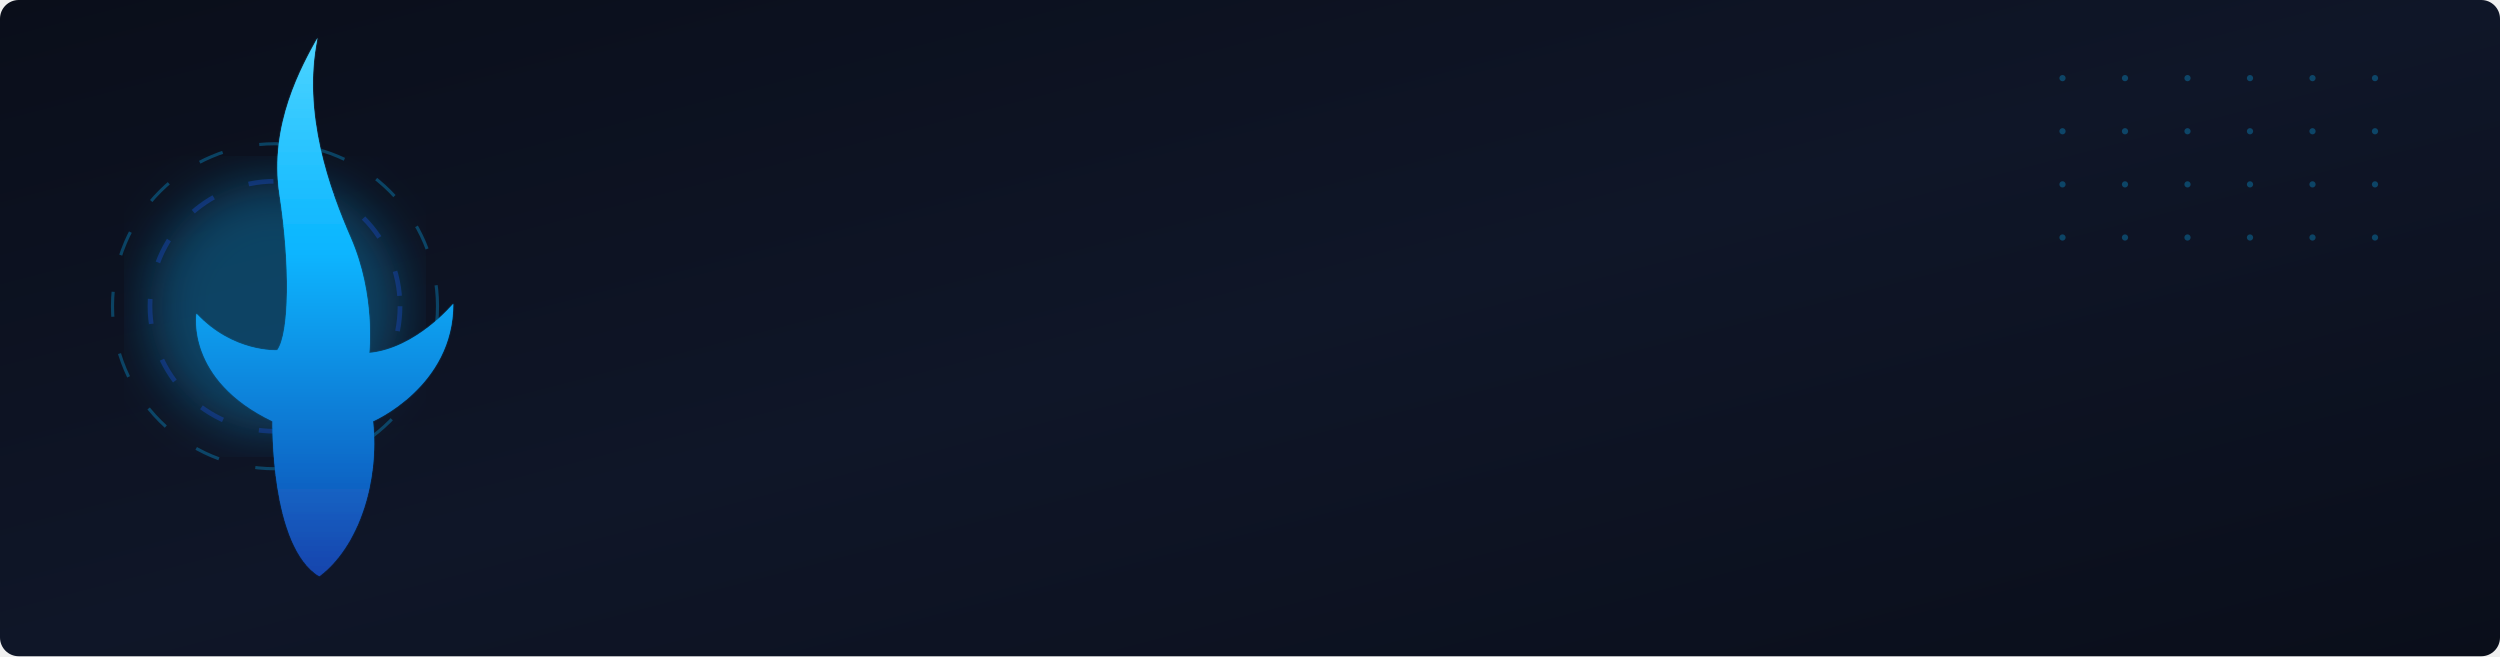
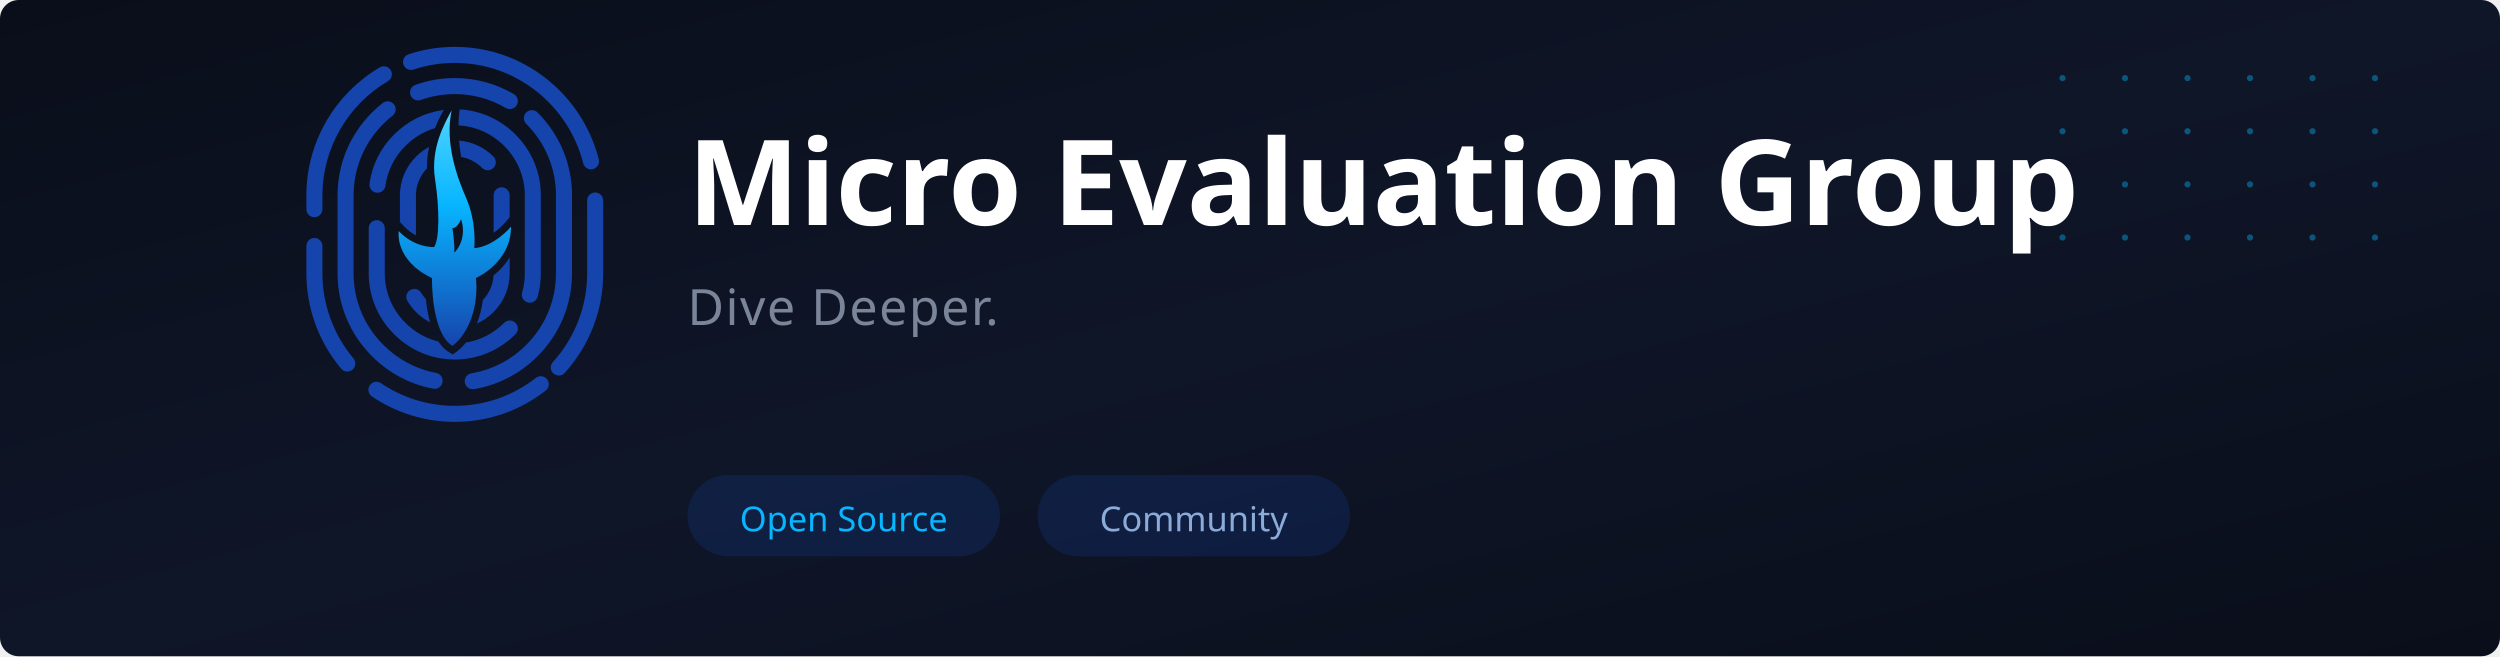
<svg xmlns="http://www.w3.org/2000/svg" width="800" height="210" viewBox="0 0 800 210">
  <defs>
    <linearGradient id="bg" x1="0%" y1="0%" x2="100%" y2="100%">
      <stop offset="0%" style="stop-color:#0a0e1a" />
      <stop offset="50%" style="stop-color:#0f1628" />
      <stop offset="100%" style="stop-color:#0a0e1a" />
    </linearGradient>
    <linearGradient id="brand" x1="0%" y1="0%" x2="100%" y2="0%">
      <stop offset="0%" style="stop-color:#1544AD" />
      <stop offset="100%" style="stop-color:#08B5FF" />
    </linearGradient>
    <linearGradient id="flame" x1="0%" y1="100%" x2="0%" y2="0%">
      <stop offset="0%" style="stop-color:#1544AD" />
      <stop offset="60%" style="stop-color:#08B5FF" />
      <stop offset="100%" style="stop-color:#4DD4FF" />
    </linearGradient>
-     <filter id="glow">
-       <feGaussianBlur stdDeviation="4" result="blur" />
-       <feMerge>
-         <feMergeNode in="blur" />
-         <feMergeNode in="SourceGraphic" />
-       </feMerge>
-     </filter>
-     <filter id="softglow">
-       <feGaussianBlur stdDeviation="8" result="blur" />
-       <feMerge>
-         <feMergeNode in="blur" />
-       </feMerge>
-     </filter>
  </defs>
-   <style>
-     @keyframes slideIn {
-       from { opacity: 0; transform: translateX(-20px); }
-       to { opacity: 1; transform: translateX(0); }
-     }
-     @keyframes fadeUp {
-       from { opacity: 0; transform: translateY(8px); }
-       to { opacity: 1; transform: translateY(0); }
-     }
-     @keyframes drawLine {
-       from { stroke-dashoffset: 700; }
-       to { stroke-dashoffset: 0; }
-     }
-     @keyframes pulse {
-       0%, 100% { opacity: 0.3; }
-       50% { opacity: 0.7; }
-     }
-     @keyframes flameGlow {
-       0%, 100% { opacity: 0.5; transform: scale(1); }
-       50% { opacity: 0.8; transform: scale(1.05); }
-     }
-     @keyframes orbit {
-       0% { stroke-dashoffset: 0; }
-       100% { stroke-dashoffset: -251; }
-     }
-     .title {
-       animation: slideIn 0.8s ease-out forwards;
-       opacity: 0;
-     }
-     .subtitle {
-       animation: slideIn 0.8s ease-out 0.3s forwards;
-       opacity: 0;
-     }
-     .accent-line {
-       stroke-dasharray: 700;
-       stroke-dashoffset: 700;
-       animation: drawLine 1.5s ease-out 0.5s forwards;
-     }
-     .grid-dot {
-       animation: pulse 3s ease-in-out infinite;
-     }
-     .flame-aura {
-       animation: flameGlow 3s ease-in-out infinite;
-       transform-origin: 58px 100px;
-     }
-     .orbit-ring {
-       stroke-dasharray: 8 12;
-       animation: orbit 12s linear infinite;
-     }
-     .badge {
-       animation: fadeUp 0.5s ease-out forwards;
-       opacity: 0;
-     }
-     .badge-1 { animation-delay: 1s; }
-     .badge-2 { animation-delay: 1.15s; }
-     .badge-3 { animation-delay: 1.3s; }
-   </style>
  <rect width="800" height="210" fill="url(#bg)" rx="6" />
-   <g class="grid-dot" opacity="0.3">
+   <g opacity="0.4">
    <circle cx="660" cy="25" r="1" fill="#08B5FF" />
    <circle cx="680" cy="25" r="1" fill="#08B5FF" />
    <circle cx="700" cy="25" r="1" fill="#08B5FF" />
    <circle cx="720" cy="25" r="1" fill="#08B5FF" />
    <circle cx="740" cy="25" r="1" fill="#08B5FF" />
    <circle cx="760" cy="25" r="1" fill="#08B5FF" />
    <circle cx="660" cy="42" r="1" fill="#08B5FF" />
    <circle cx="680" cy="42" r="1" fill="#08B5FF" />
    <circle cx="700" cy="42" r="1" fill="#08B5FF" />
    <circle cx="720" cy="42" r="1" fill="#08B5FF" />
    <circle cx="740" cy="42" r="1" fill="#08B5FF" />
    <circle cx="760" cy="42" r="1" fill="#08B5FF" />
    <circle cx="660" cy="59" r="1" fill="#08B5FF" />
    <circle cx="680" cy="59" r="1" fill="#08B5FF" />
    <circle cx="700" cy="59" r="1" fill="#08B5FF" />
    <circle cx="720" cy="59" r="1" fill="#08B5FF" />
    <circle cx="740" cy="59" r="1" fill="#08B5FF" />
    <circle cx="760" cy="59" r="1" fill="#08B5FF" />
    <circle cx="660" cy="76" r="1" fill="#08B5FF" />
    <circle cx="680" cy="76" r="1" fill="#08B5FF" />
    <circle cx="700" cy="76" r="1" fill="#08B5FF" />
    <circle cx="720" cy="76" r="1" fill="#08B5FF" />
    <circle cx="740" cy="76" r="1" fill="#08B5FF" />
    <circle cx="760" cy="76" r="1" fill="#08B5FF" />
  </g>
-   <g transform="translate(30, 28)">
-     <circle class="flame-aura" cx="58" cy="70" r="40" fill="#08B5FF" filter="url(#softglow)" opacity="0.3" />
-     <circle class="orbit-ring" cx="58" cy="70" r="40" fill="none" stroke="#1544AD" stroke-width="1.5" opacity="0.5" />
-     <circle class="orbit-ring" cx="58" cy="70" r="52" fill="none" stroke="#08B5FF" stroke-width="1" opacity="0.3" style="animation-direction: reverse; animation-duration: 18s;" />
-     <g transform="translate(38, 30) scale(0.08)" filter="url(#glow)">
-       <path fill="url(#flame)" d="M240,960c0,0-10,500,187,620c159-119,241-381,215-620c0,0,322-139,321-470c0,0-148,179-336,197         c0,0,26-230-74-460c-84-192-196-500-133-800c-61,111-195,347-152,626s40,557-9,623c0,0-176,11-323-146         C-64,530-107,794,240,960z" />
+   <svg x="98" y="15" width="95" height="120" viewBox="0 0 333 421">
+     <g transform="translate(0 -3650.94) translate(-533.82 3199.19) translate(395.455 309.091) matrix(1 0 0 1 -481.818 700)">
+       <path fill="#1544AD" d="m866.98,-222.76c-16.97,16.97 -38.24,27.99 -61.5,31.87c-4.9,0.81 -8.22,5.45 -7.4,10.35c0.82,4.9 5.45,8.22 10.36,7.4c26.98,-4.5 51.63,-17.25 71.27,-36.9c24.94,-24.94 38.68,-57.94 38.68,-92.92l0,-87.78c0,-34.98 -13.74,-67.98 -38.68,-92.92c-1.76,-1.76 -4.06,-2.64 -6.37,-2.64s-4.6,0.88 -6.36,2.64c-3.51,3.51 -3.51,9.21 0,12.72c21.54,21.55 33.41,50.03 33.41,80.2l0,87.78c0,30.17 -11.87,58.65 -33.41,80.2zm-123.62,-36.77c4.7,4.7 10.01,8.54 15.72,11.47c-2.49,-8.84 -3.94,-18.02 -4.77,-26.1c-1.97,-2.2 -3.71,-4.56 -5.18,-7.06c-1.68,-2.84 -4.68,-4.43 -7.76,-4.43c-1.56,0 -3.13,0.41 -4.57,1.25c-4.28,2.53 -5.7,8.05 -3.18,12.33c2.68,4.53 5.96,8.75 9.74,12.54zm48.86,-227.66c-0.76,5.54 -1.2,11.57 -1.28,17.96c19.28,1.02 37.36,9.11 51.29,23.04c14.93,14.94 23.16,34.63 23.16,55.45l0,87.78c0,7.27 -1,14.46 -2.98,21.38c-1.36,4.78 1.4,9.76 6.18,11.13c4.78,1.36 9.76,-1.41 11.13,-6.19c2.43,-8.53 3.67,-17.38 3.67,-26.32l0,-87.78c0,-25.63 -10.1,-49.84 -28.43,-68.18c-17.03,-17.02 -39.14,-26.94 -62.74,-28.27zm56.17,184.23l0,-18.05c-5.26,8.64 -11.95,15.3 -18.05,20.15c-0.51,10.33 -4.75,20.08 -12.07,27.78c-1.14,9.29 -3.43,18.25 -6.7,26.42c6.83,-3.06 13.15,-7.38 18.64,-12.87c11.72,-11.72 18.18,-27.15 18.18,-43.43zm34.96,115.34c-1.94,0 -3.89,0.62 -5.53,1.9c-26.33,20.52 -57.81,31.37 -91.03,31.37c-29.64,0 -58.31,-8.81 -82.92,-25.47c-4.11,-2.78 -9.71,-1.71 -12.49,2.41s-1.72,9.71 2.4,12.5c27.6,18.68 59.76,28.56 93.01,28.56c37.27,0 72.57,-12.16 102.09,-35.17c3.92,-3.06 4.63,-8.71 1.57,-12.63c-1.78,-2.28 -4.43,-3.47 -7.1,-3.47zm-139.99,-246.55c-11.72,11.73 -18.18,27.15 -18.18,43.43l0,29.91l4.53,4.81c4.42,4.71 9.08,7.98 13.47,10.25l0,-44.97c0,-11.22 4.4,-21.89 12.37,-30.14c-0.16,-8.55 0.8,-16.67 2.43,-24.2c-5.29,2.85 -10.22,6.51 -14.62,10.91zm105.03,43.43c0,-4.97 -4.03,-9 -9,-9s-9,4.03 -9,9l0,42.18c8.03,-5.71 13.27,-11.92 13.36,-12.03l4.64,-5.57l0,-24.58zm-18.18,-30.7c3.52,-3.51 3.52,-9.21 0,-12.73c-10.56,-10.56 -24.14,-16.83 -38.63,-17.97c0.5,5.99 1.29,12.16 2.42,18.42c8.77,1.5 16.93,5.73 23.48,12.28c3.52,3.52 9.22,3.52 12.73,0zm-124.34,-72.88c-4.18,3.28 -8.22,6.87 -12.01,10.66c-24.94,24.94 -38.68,57.94 -38.68,92.92l0,87.78c0,34.98 13.74,67.98 38.68,92.92c18.97,18.97 42.7,31.56 68.64,36.43c4.89,0.92 9.59,-2.3 10.51,-7.18c0.92,-4.89 -2.3,-9.59 -7.19,-10.51c-22.36,-4.2 -42.84,-15.08 -59.23,-31.46c-21.54,-21.55 -33.41,-50.03 -33.41,-80.2l0,-87.78c0,-30.17 11.87,-58.65 33.41,-80.19c3.29,-3.29 6.79,-6.4 10.4,-9.24c3.91,-3.07 4.59,-8.73 1.51,-12.64c-1.77,-2.26 -4.41,-3.44 -7.08,-3.44c-1.94,0 -3.91,0.63 -5.55,1.93zm-76.69,128.23c4.97,0 9,-4.03 9,-9l0,-15.65c0,-52.26 28.18,-101.35 73.55,-128.11c4.28,-2.52 5.7,-8.04 3.18,-12.32c-1.68,-2.85 -4.68,-4.43 -7.76,-4.43c-1.56,0 -3.13,0.4 -4.57,1.25c-24.58,14.5 -45.2,35.18 -59.64,59.8c-14.89,25.39 -22.76,54.38 -22.76,83.81l0,15.65c0,4.97 4.03,9 9,9zm30.07,170.04c3.19,3.81 8.87,4.3 12.68,1.1c3.8,-3.2 4.29,-8.87 1.1,-12.68c-22.47,-26.74 -34.85,-60.6 -34.85,-95.33l0,-30.84c0,-4.97 -4.02,-9 -9,-9s-9,4.03 -9,9l0,30.84c0,38.96 13.87,76.93 39.07,106.91zm81.24,-335.86c14.91,-4.93 30.49,-7.43 46.3,-7.43c33.68,0 65.5,11.11 92.02,32.14c25.73,20.4 44.26,49.01 52.16,80.55c1.21,4.82 6.11,7.75 10.92,6.54c4.82,-1.21 7.75,-6.1 6.54,-10.92c-8.86,-35.36 -29.62,-67.42 -58.44,-90.28c-29.73,-23.57 -65.42,-36.03 -103.2,-36.03c-17.73,0 -35.21,2.8 -51.95,8.34c-4.72,1.56 -7.28,6.65 -5.72,11.37c1.56,4.72 6.65,7.28 11.37,5.72zm-49.42,128.09c-0.67,4.92 2.77,9.46 7.7,10.14c4.92,0.66 9.46,-2.78 10.14,-7.7c2.32,-16.96 10.08,-32.45 22.43,-44.81c9.46,-9.46 20.83,-16.21 33.19,-19.9c3.31,-8.21 6.96,-15.14 9.87,-20.45c-20.97,2.71 -40.44,12.28 -55.79,27.62c-15.15,15.16 -24.68,34.21 -27.54,55.1zm244.32,18.94l0,81.92c0,36.76 -13.68,72.11 -38.52,99.54c-3.33,3.69 -3.05,9.38 0.63,12.71c3.69,3.34 9.38,3.06 12.72,-0.63c27.84,-30.74 43.17,-70.38 43.17,-111.62l0,-81.92c0,-4.97 -4.03,-9 -9,-9s-9,4.03 -9,9zm-82.22,-119.38c-20.04,-11.83 -42.99,-18.08 -66.38,-18.08c-15.2,0 -30.1,2.58 -44.27,7.68c-4.68,1.68 -7.11,6.84 -5.42,11.51c1.68,4.68 6.83,7.11 11.51,5.43c12.21,-4.39 25.06,-6.62 38.18,-6.62c20.17,0 39.96,5.39 57.23,15.58c4.29,2.53 9.8,1.1 12.33,-3.18c2.53,-4.28 1.11,-9.8 -3.18,-12.32zm-162.99,201.3c0,25.63 10.1,49.84 28.43,68.18c18.34,18.33 42.55,28.43 68.18,28.43c25.63,0 49.84,-10.1 68.17,-28.43c3.51,-3.52 3.51,-9.22 0,-12.73c-3.52,-3.52 -9.21,-3.52 -12.73,0c-11.89,11.89 -26.8,19.51 -42.89,22.13c-3.16,3.9 -6.66,7.33 -10.44,10.15l-4.35,3.25l-4.63,-2.84c-4.62,-2.84 -8.43,-6.92 -11.6,-11.76c-13.82,-3.37 -26.56,-10.51 -36.98,-20.93c-14.93,-14.93 -23.16,-34.62 -23.16,-55.45l0,-50.84c0,-4.97 -4.03,-9 -9,-9s-9,4.03 -9,9l0,50.84z" />
+       <path fill="url(#flame)" d="m761.2,-297.79c0,0 -1.22,61.33 22.91,76.15c19.56,-14.6 29.64,-46.77 26.39,-76.18c0,0 39.52,-17.05 39.41,-57.66c0,0 -18.2,22.03 -41.26,24.18c0,0 3.17,-28.26 -9.12,-56.4c-10.29,-23.53 -24.03,-61.47 -16.31,-98.27c-7.5,13.58 -23.98,42.63 -18.63,76.86c5.34,34.23 4.95,68.34 -1.06,76.48c0,0 -21.57,1.33 -39.65,-17.91c0,0 -5.36,32.42 37.32,52.75zm32.63,-66.08c6.64,19.41 -3.79,34.95 -7.8,37.54c1.37,-5.71 -1.92,-27.61 -1.92,-27.61c5.71,0.58 9.72,-9.93 9.72,-9.93z" />
    </g>
+   </svg>
+   <line x1="220" y1="138" x2="750" y2="138" stroke="url(#brand)" stroke-width="1.5" stroke-linecap="round" opacity="0.6" />
+   <text x="220" y="72" font-family="'Segoe UI', system-ui, -apple-system, sans-serif" font-size="38" font-weight="700" fill="#FFFFFF">
+     Micro Evaluation Group
+   </text>
+   <text x="220" y="104" font-family="'Segoe UI', system-ui, -apple-system, sans-serif" font-size="16" fill="#7a8599" font-weight="400" letter-spacing="0.5">
+     Dive Deeper.
+   </text>
+   <g>
+     <rect x="220" y="152" width="100" height="26" rx="13" fill="#1544AD" opacity="0.2" />
+     <text x="270" y="170" font-family="'Segoe UI', system-ui, sans-serif" font-size="11" fill="#08B5FF" text-anchor="middle" font-weight="500">Open Source</text>
  </g>
-   <line class="accent-line" x1="140" y1="138" x2="750" y2="138" stroke="url(#brand)" stroke-width="1.5" stroke-linecap="round" opacity="0.6" />
-   <g class="title">
-     <text x="140" y="72" font-family="'Segoe UI', system-ui, -apple-system, sans-serif" font-size="38" font-weight="700" fill="#FFFFFF">
-       Micro Evaluation Group
-     </text>
-   </g>
-   <g class="subtitle">
-     <text x="140" y="104" font-family="'Segoe UI', system-ui, -apple-system, sans-serif" font-size="16" fill="#7a8599" font-weight="400" letter-spacing="0.5">
-       Precision insights. Elevated standards.
-     </text>
-   </g>
-   <g class="badge badge-1">
-     <rect x="140" y="152" width="100" height="26" rx="13" fill="#1544AD" opacity="0.2" />
-     <text x="190" y="170" font-family="'Segoe UI', system-ui, sans-serif" font-size="11" fill="#08B5FF" text-anchor="middle" font-weight="500">Open Source</text>
-   </g>
-   <g class="badge badge-2">
-     <rect x="252" y="152" width="110" height="26" rx="13" fill="#1544AD" opacity="0.2" />
-     <text x="307" y="170" font-family="'Segoe UI', system-ui, sans-serif" font-size="11" fill="#4DD4FF" text-anchor="middle" font-weight="500">We're Hiring</text>
-   </g>
-   <g class="badge badge-3">
-     <rect x="374" y="152" width="100" height="26" rx="13" fill="#1544AD" opacity="0.2" />
-     <text x="424" y="170" font-family="'Segoe UI', system-ui, sans-serif" font-size="11" fill="#8babd8" text-anchor="middle" font-weight="500">Community</text>
+   <g>
+     <rect x="332" y="152" width="100" height="26" rx="13" fill="#1544AD" opacity="0.2" />
+     <text x="382" y="170" font-family="'Segoe UI', system-ui, sans-serif" font-size="11" fill="#8babd8" text-anchor="middle" font-weight="500">Community</text>
  </g>
</svg>
